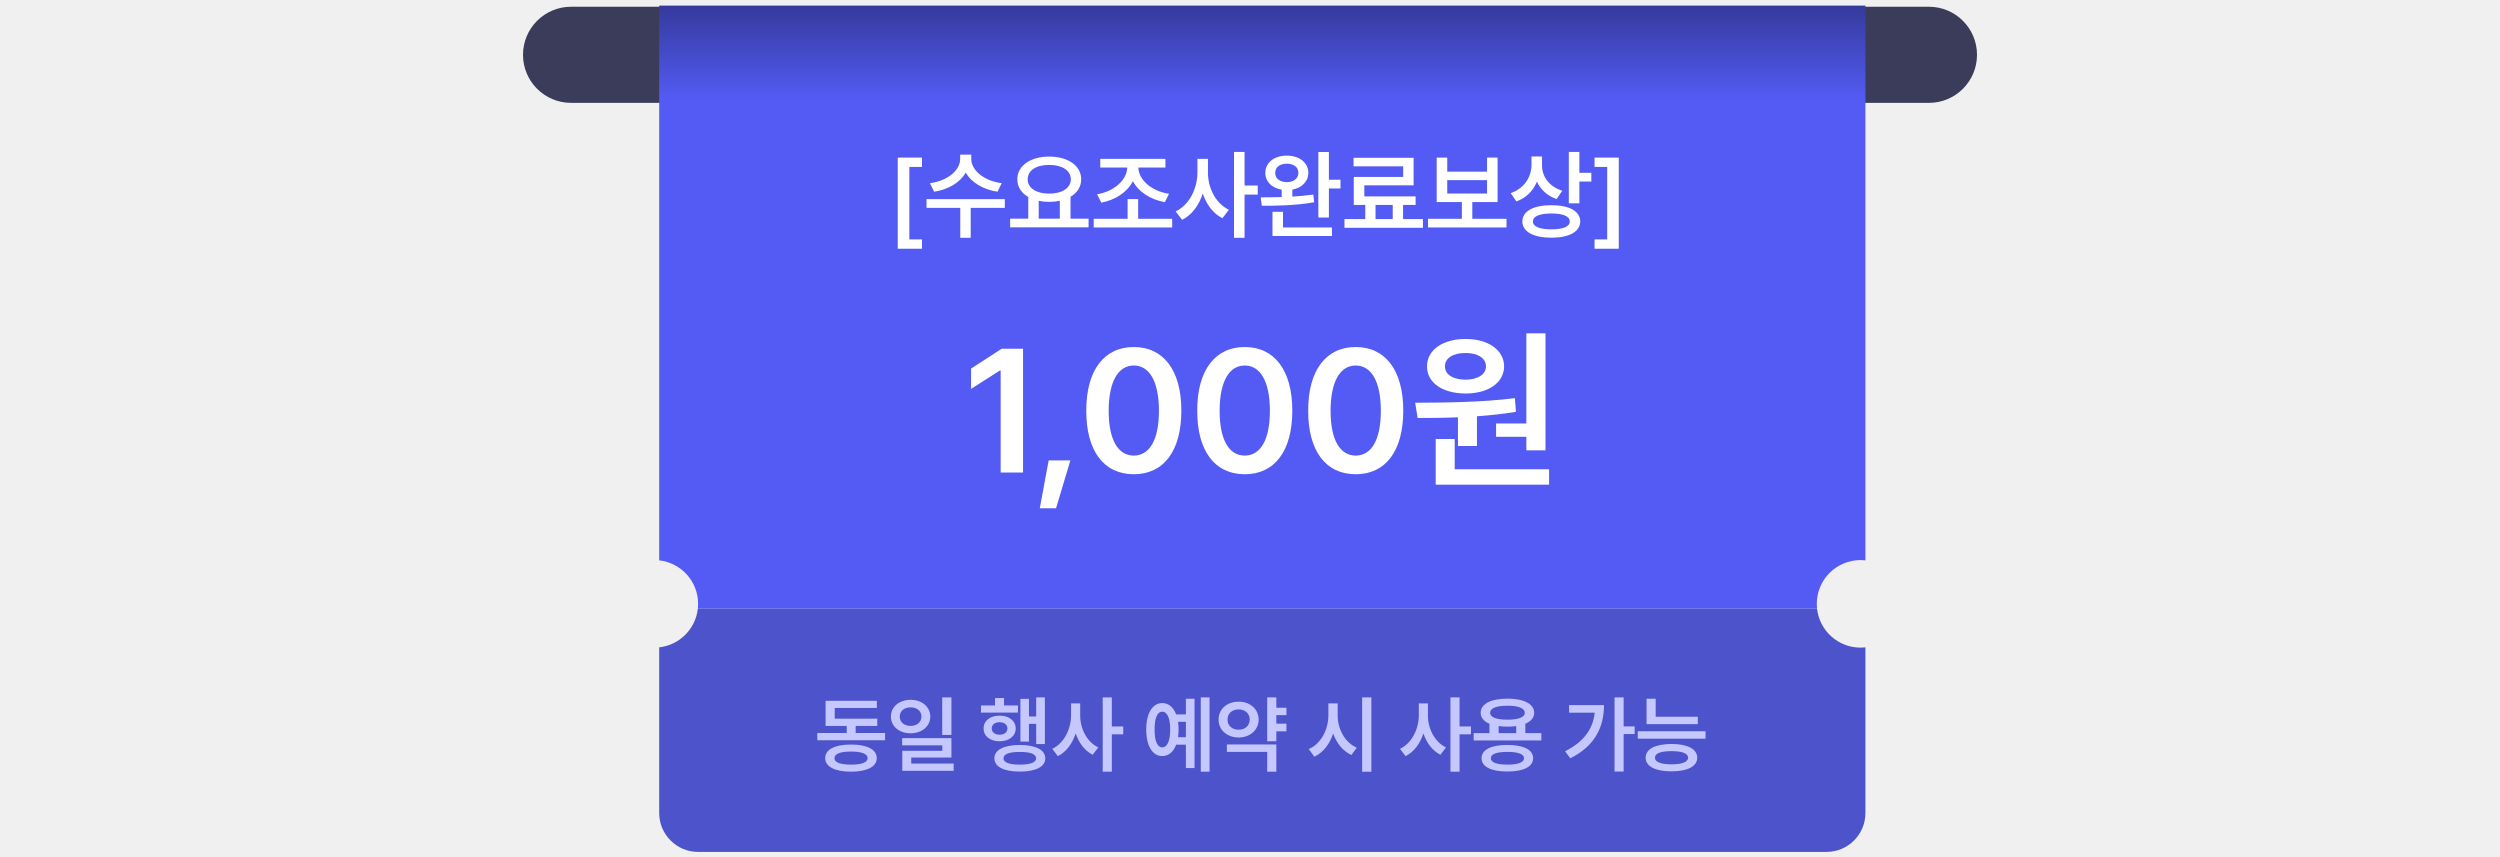
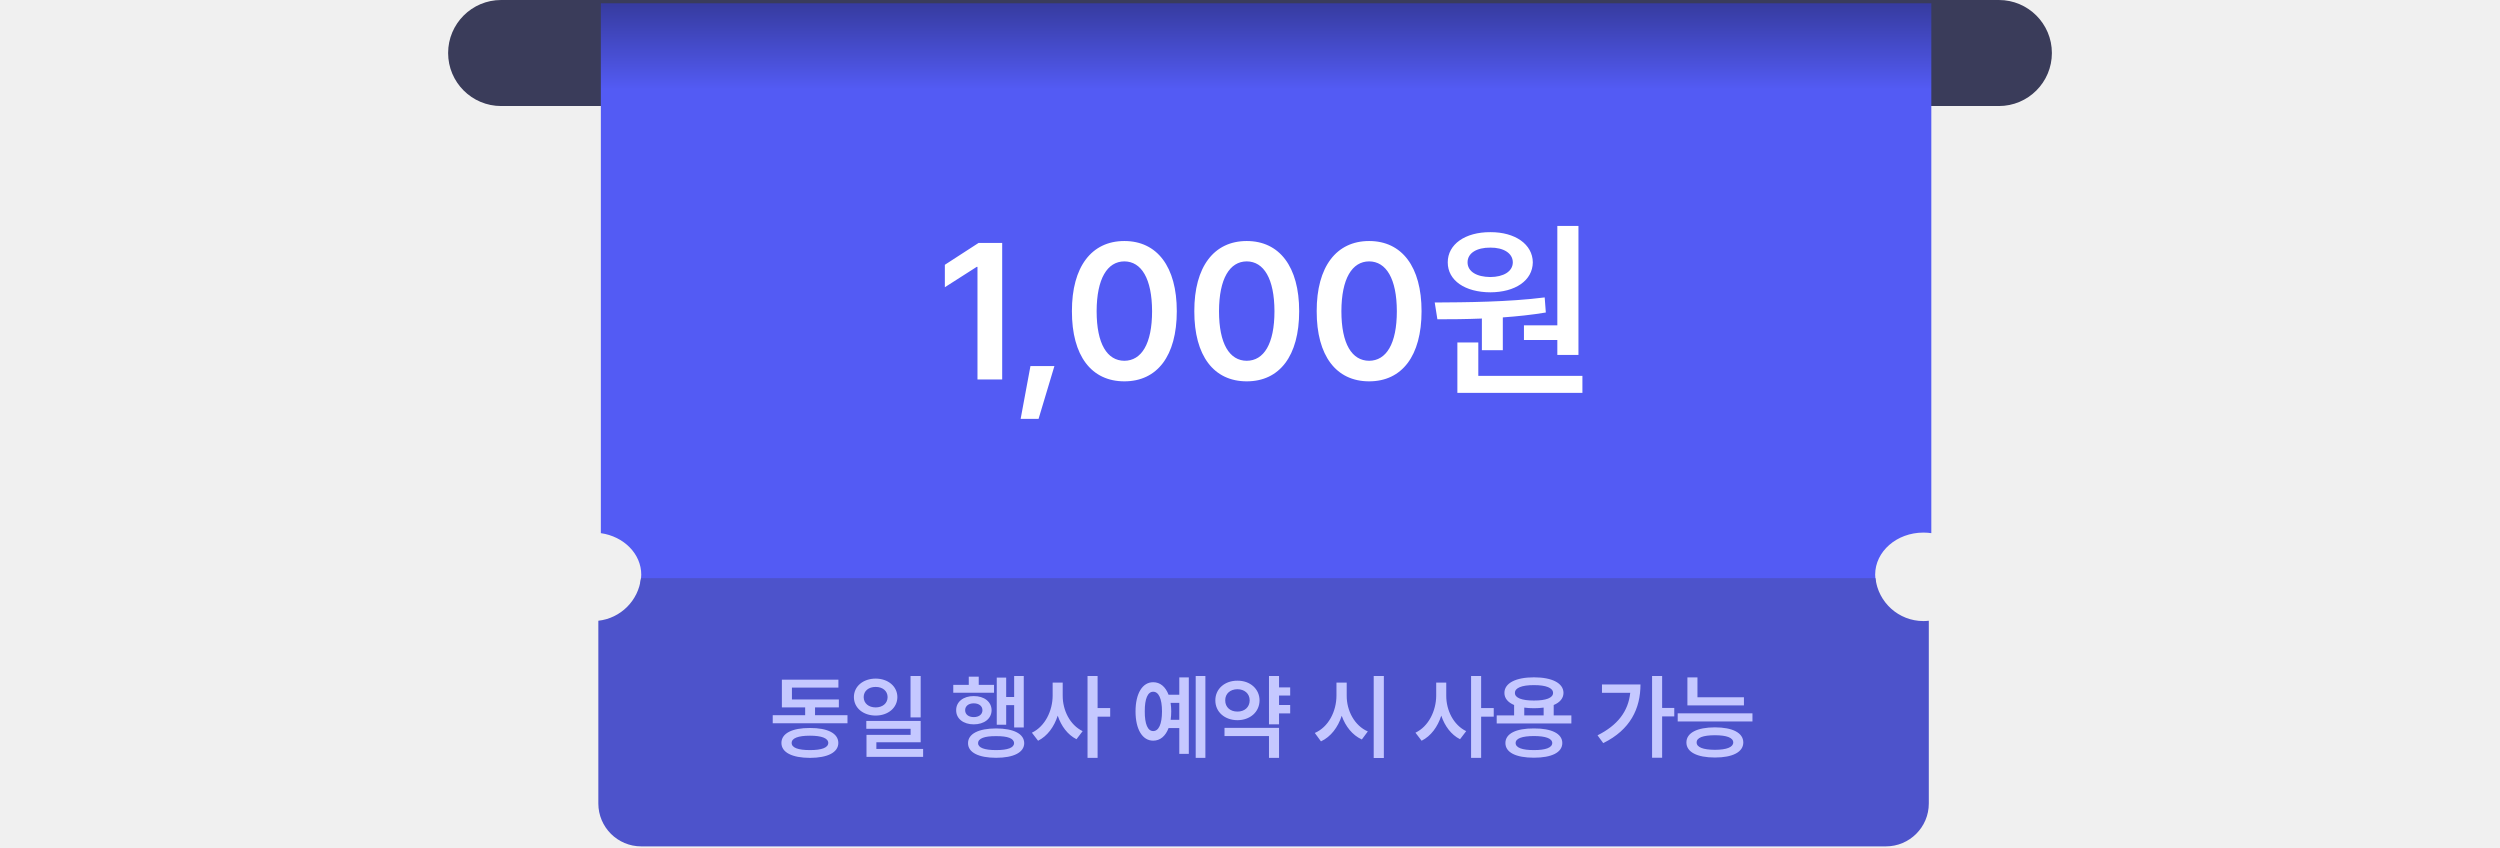
- <svg xmlns="http://www.w3.org/2000/svg" width="257" height="88" viewBox="0 0 257 88" fill="none">
-   <rect x="53.765" y="0.693" width="149.471" height="9.882" rx="4.941" fill="#3A3C5A" />
-   <path d="M191.765 57.605C191.6 57.586 191.434 57.576 191.265 57.576C188.779 57.576 186.765 59.591 186.765 62.076C186.765 62.245 186.775 62.412 186.793 62.576H71.736C71.754 62.412 71.765 62.245 71.765 62.076C71.765 59.76 70.015 57.853 67.765 57.605V0.576H191.765V57.605Z" fill="url(#paint0_linear_11328_6738)" />
-   <path d="M186.793 62.576C187.042 64.826 188.948 66.576 191.265 66.576C191.434 66.576 191.6 66.565 191.765 66.547V83.576C191.765 85.785 189.974 87.576 187.765 87.576H71.765C69.555 87.576 67.765 85.785 67.765 83.576V66.547C69.85 66.316 71.506 64.662 71.736 62.576H186.793Z" fill="#4D53CB" />
-   <path d="M90.985 75.35V76.102H84.018V75.35H87.041V74.624H84.871V72.04H90.14V72.775H85.808V73.881H90.182V74.624H87.962V75.35H90.985ZM84.829 77.934C84.829 77.039 85.829 76.537 87.489 76.541C89.135 76.537 90.127 77.039 90.132 77.934C90.127 78.821 89.135 79.323 87.489 79.328C85.829 79.323 84.829 78.821 84.829 77.934ZM85.783 77.934C85.779 78.378 86.378 78.606 87.489 78.602C88.582 78.606 89.186 78.378 89.194 77.934C89.186 77.495 88.582 77.259 87.489 77.259C86.378 77.259 85.779 77.495 85.783 77.934ZM93.61 71.939C94.767 71.943 95.628 72.657 95.636 73.662C95.628 74.671 94.767 75.38 93.61 75.384C92.445 75.38 91.583 74.671 91.583 73.662C91.583 72.657 92.445 71.943 93.61 71.939ZM92.495 73.662C92.495 74.253 92.968 74.624 93.61 74.624C94.252 74.624 94.72 74.253 94.725 73.662C94.72 73.083 94.252 72.712 93.61 72.716C92.968 72.712 92.495 73.083 92.495 73.662ZM92.74 76.617V75.882H97.807V77.875H93.677V78.492H98.035V79.235H92.757V77.183H96.869V76.617H92.74ZM96.861 75.553V71.694H97.807V75.553H96.861ZM107.414 71.694V76.49H106.519V74.413H105.776V76.237H104.898V71.846H105.776V73.653H106.519V71.694H107.414ZM100.845 73.256V72.522H102.289V71.761H103.217V72.522H104.645V73.256H100.845ZM101.115 74.886C101.106 74.092 101.799 73.564 102.753 73.569C103.724 73.564 104.408 74.092 104.417 74.886C104.408 75.68 103.724 76.203 102.753 76.203C101.799 76.203 101.106 75.68 101.115 74.886ZM101.951 74.886C101.951 75.279 102.276 75.528 102.753 75.528C103.234 75.528 103.564 75.279 103.564 74.886C103.564 74.493 103.234 74.244 102.753 74.244C102.276 74.244 101.951 74.493 101.951 74.886ZM102.221 77.96C102.217 77.082 103.205 76.588 104.839 76.583C106.469 76.588 107.452 77.082 107.457 77.96C107.452 78.821 106.469 79.319 104.839 79.319C103.205 79.319 102.217 78.821 102.221 77.96ZM103.158 77.96C103.154 78.378 103.749 78.606 104.839 78.602C105.924 78.606 106.507 78.378 106.511 77.96C106.507 77.516 105.924 77.293 104.839 77.301C103.749 77.293 103.154 77.516 103.158 77.96ZM111.044 73.526C111.036 74.89 111.72 76.267 112.902 76.837L112.328 77.588C111.5 77.17 110.905 76.364 110.58 75.393C110.246 76.431 109.622 77.293 108.748 77.732L108.173 76.98C109.402 76.397 110.103 74.937 110.107 73.526V72.31H111.044V73.526ZM113.358 79.328V71.694H114.296V74.683H115.469V75.486H114.296V79.328H113.358ZM124.342 71.694V79.328H123.439V71.694H124.342ZM117.832 74.996C117.832 73.315 118.482 72.272 119.478 72.277C120.124 72.272 120.627 72.699 120.91 73.442H121.91V71.829H122.797V78.956H121.91V76.549H120.91C120.631 77.297 120.124 77.728 119.478 77.723C118.482 77.728 117.832 76.68 117.832 74.996ZM118.693 74.996C118.685 76.191 118.976 76.832 119.478 76.828C119.985 76.832 120.297 76.191 120.297 74.996C120.297 73.805 119.985 73.159 119.478 73.163C118.976 73.159 118.685 73.805 118.693 74.996ZM121.1 74.202C121.138 74.447 121.159 74.713 121.159 74.996C121.159 75.274 121.138 75.536 121.104 75.781H121.91V74.202H121.1ZM132.245 72.758V73.518H131.207V74.396H132.245V75.181H131.207V76.203H130.269V71.694H131.207V72.758H132.245ZM125.27 73.966C125.266 72.893 126.153 72.125 127.331 72.133C128.504 72.125 129.383 72.893 129.391 73.966C129.383 75.055 128.504 75.811 127.331 75.815C126.153 75.811 125.266 75.055 125.27 73.966ZM126.123 77.293V76.533H131.207V79.328H130.269V77.293H126.123ZM126.191 73.966C126.186 74.616 126.672 75.017 127.331 75.013C127.981 75.017 128.466 74.616 128.471 73.966C128.466 73.328 127.981 72.931 127.331 72.927C126.672 72.931 126.186 73.328 126.191 73.966ZM137.513 73.526C137.504 74.928 138.243 76.33 139.48 76.862L138.923 77.614C138.045 77.208 137.403 76.402 137.048 75.405C136.698 76.478 136.039 77.356 135.114 77.791L134.54 77.005C135.811 76.457 136.554 75 136.558 73.526V72.31H137.513V73.526ZM140.029 79.336V71.694H140.975V79.336H140.029ZM146.791 73.526C146.782 74.89 147.466 76.267 148.649 76.837L148.074 77.588C147.247 77.17 146.652 76.364 146.326 75.393C145.993 76.431 145.368 77.293 144.494 77.732L143.92 76.98C145.148 76.397 145.849 74.937 145.854 73.526V72.31H146.791V73.526ZM149.105 79.328V71.694H150.042V74.683H151.216V75.486H150.042V79.328H149.105ZM158.452 75.367V76.119H151.493V75.367H153.115V74.4C152.536 74.156 152.211 73.771 152.211 73.273C152.211 72.357 153.279 71.821 154.964 71.821C156.644 71.821 157.713 72.357 157.717 73.273C157.713 73.775 157.383 74.16 156.805 74.4V75.367H158.452ZM152.304 77.943C152.304 77.065 153.296 76.575 154.964 76.583C156.606 76.575 157.603 77.065 157.607 77.943C157.603 78.829 156.606 79.311 154.964 79.311C153.296 79.311 152.304 78.829 152.304 77.943ZM153.191 73.273C153.182 73.737 153.837 73.987 154.964 73.982C156.087 73.987 156.746 73.737 156.746 73.273C156.746 72.804 156.087 72.543 154.964 72.547C153.837 72.543 153.182 72.804 153.191 73.273ZM153.258 77.943C153.254 78.374 153.854 78.606 154.964 78.602C156.058 78.606 156.661 78.374 156.67 77.943C156.661 77.516 156.058 77.297 154.964 77.293C153.854 77.297 153.254 77.516 153.258 77.943ZM154.061 75.367H155.868V74.641C155.593 74.679 155.289 74.7 154.964 74.7C154.639 74.7 154.335 74.679 154.061 74.641V75.367ZM166.911 71.694V74.675H168.042V75.46H166.911V79.311H165.974V71.694H166.911ZM160.89 77.225C162.748 76.296 163.753 75.004 163.938 73.265H161.304V72.488H164.893C164.888 74.73 163.96 76.701 161.422 77.951L160.89 77.225ZM174.535 73.678V74.438H169.266V71.829H170.203V73.678H174.535ZM168.362 75.933V75.173H175.329V75.933H168.362ZM169.173 77.892C169.173 76.993 170.174 76.486 171.833 76.482C173.48 76.486 174.472 76.993 174.476 77.892C174.472 78.787 173.48 79.294 171.833 79.294C170.174 79.294 169.173 78.787 169.173 77.892ZM170.127 77.892C170.123 78.331 170.722 78.572 171.833 78.576C172.926 78.572 173.53 78.331 173.539 77.892C173.53 77.44 172.926 77.221 171.833 77.217C170.722 77.221 170.123 77.44 170.127 77.892Z" fill="#C5C8FF" />
-   <path d="M92.29 25.568V16.203H94.78V17.16H93.481V24.611H94.78V25.568H92.29ZM99.847 16.35C99.843 17.458 101.088 18.586 102.972 18.83L102.543 19.709C101.044 19.484 99.852 18.747 99.276 17.751C98.7 18.747 97.513 19.484 96.029 19.709L95.599 18.83C97.465 18.586 98.705 17.468 98.705 16.35V15.9H99.847V16.35ZM95.248 21.369V20.471H103.295V21.369H99.789V24.445H98.715V21.369H95.248ZM111.907 22.482V23.371H103.84V22.482H105.706V20.251C105.003 19.846 104.578 19.211 104.583 18.43C104.578 17.023 105.955 16.096 107.854 16.096C109.763 16.096 111.15 17.023 111.145 18.43C111.15 19.201 110.735 19.821 110.051 20.227V22.482H111.907ZM105.647 18.43C105.642 19.333 106.536 19.909 107.854 19.904C109.168 19.909 110.081 19.333 110.081 18.43C110.081 17.512 109.168 16.95 107.854 16.955C106.536 16.95 105.642 17.512 105.647 18.43ZM106.78 22.482H108.948V20.642C108.611 20.715 108.245 20.754 107.854 20.754C107.473 20.754 107.112 20.715 106.78 20.646V22.482ZM120.499 22.492V23.381H112.433V22.492H115.919V20.461H117.003V22.492H120.499ZM112.785 19.973C114.542 19.68 115.851 18.488 115.88 17.219H113.107V16.33H119.806V17.219H117.023C117.057 18.488 118.366 19.65 120.177 19.924L119.747 20.783C118.258 20.515 117.033 19.724 116.461 18.62C115.895 19.738 114.684 20.554 113.214 20.832L112.785 19.973ZM124.18 17.736C124.17 19.314 124.961 20.905 126.328 21.564L125.664 22.434C124.707 21.95 124.019 21.018 123.643 19.895C123.257 21.096 122.534 22.092 121.524 22.6L120.86 21.73C122.28 21.057 123.091 19.367 123.096 17.736V16.33H124.18V17.736ZM126.856 24.445V15.617H127.94V19.074H129.297V20.002H127.94V24.445H126.856ZM132.284 15.998C133.573 15.998 134.491 16.716 134.501 17.775C134.491 18.654 133.832 19.314 132.851 19.494V20.207C133.588 20.163 134.325 20.1 135.009 20.002L135.097 20.793C133.261 21.12 131.21 21.159 129.716 21.154L129.599 20.285C130.233 20.285 130.976 20.28 131.757 20.256V19.499C130.746 19.328 130.072 18.669 130.077 17.775C130.072 16.716 130.99 15.998 132.284 15.998ZM130.81 24.26V21.77H131.894V23.381H136.923V24.26H130.81ZM131.093 17.775C131.083 18.356 131.581 18.718 132.284 18.723C132.992 18.718 133.471 18.356 133.476 17.775C133.471 17.18 132.992 16.828 132.284 16.828C131.581 16.828 131.083 17.18 131.093 17.775ZM135.526 22.365V15.627H136.61V18.479H137.802V19.377H136.61V22.365H135.526ZM146.277 22.521V23.42H138.211V22.521H140.349V21.066H139.168V18.186H144.246V17.102H139.148V16.223H145.32V19.055H140.252V20.188H145.525V21.066H144.236V22.521H146.277ZM141.404 22.521H143.172V21.066H141.404V22.521ZM154.87 22.492V23.381H146.803V22.492H150.28V20.773H147.692V16.203H148.776V17.648H152.868V16.203H153.952V20.773H151.354V22.492H154.87ZM148.776 19.895H152.868V18.518H148.776V19.895ZM158.521 17.023C158.521 18.132 159.239 19.182 160.601 19.611L160.015 20.461C159.063 20.139 158.379 19.494 157.994 18.674C157.613 19.611 156.9 20.349 155.884 20.705L155.298 19.855C156.719 19.362 157.432 18.186 157.437 16.926V16.086H158.521V17.023ZM156.499 22.756C156.499 21.711 157.647 21.091 159.488 21.096C161.314 21.091 162.442 21.711 162.447 22.756C162.442 23.825 161.314 24.436 159.488 24.436C157.647 24.436 156.499 23.825 156.499 22.756ZM157.583 22.756C157.583 23.303 158.277 23.576 159.488 23.576C160.694 23.576 161.372 23.303 161.372 22.756C161.372 22.238 160.694 21.945 159.488 21.945C158.277 21.945 157.583 22.238 157.583 22.756ZM161.275 20.9V15.617H162.359V17.766H163.589V18.664H162.359V20.9H161.275ZM166.41 25.568H163.92V24.611H165.219V17.16H163.92V16.203H166.41V25.568Z" fill="white" />
-   <path d="M105.169 35.85V48.576H102.867V38.082H102.796L99.826 39.98V37.889L102.972 35.85H105.169ZM110.036 47.328L108.56 52.25H106.89L107.804 47.328H110.036ZM116.556 48.752C113.488 48.752 111.66 46.379 111.669 42.213C111.66 38.065 113.506 35.674 116.556 35.674C119.606 35.674 121.442 38.065 121.442 42.213C121.442 46.388 119.614 48.752 116.556 48.752ZM113.972 42.213C113.972 45.272 114.956 46.827 116.556 46.836C118.147 46.827 119.14 45.272 119.14 42.213C119.131 39.181 118.147 37.581 116.556 37.572C114.965 37.581 113.981 39.181 113.972 42.213ZM127.962 48.752C124.894 48.752 123.066 46.379 123.075 42.213C123.066 38.065 124.912 35.674 127.962 35.674C131.012 35.674 132.849 38.065 132.849 42.213C132.849 46.388 131.02 48.752 127.962 48.752ZM125.378 42.213C125.378 45.272 126.362 46.827 127.962 46.836C129.553 46.827 130.546 45.272 130.546 42.213C130.537 39.181 129.553 37.581 127.962 37.572C126.371 37.581 125.387 39.181 125.378 42.213ZM139.368 48.752C136.301 48.752 134.472 46.379 134.481 42.213C134.472 38.065 136.318 35.674 139.368 35.674C142.418 35.674 144.255 38.065 144.255 42.213C144.255 46.388 142.427 48.752 139.368 48.752ZM136.784 42.213C136.784 45.272 137.768 46.827 139.368 46.836C140.959 46.827 141.952 45.272 141.952 42.213C141.943 39.181 140.959 37.581 139.368 37.572C137.777 37.581 136.793 39.181 136.784 42.213ZM158.878 34.268V46.291H156.909V44.902H153.797V43.531H156.909V34.268H158.878ZM145.483 41.404C148.41 41.387 152.356 41.36 155.731 40.93L155.837 42.336C154.527 42.556 153.173 42.696 151.829 42.793V45.852H149.878V42.898C148.392 42.96 146.977 42.969 145.729 42.969L145.483 41.404ZM146.696 37.66C146.696 35.981 148.313 34.839 150.669 34.848C152.98 34.839 154.606 35.981 154.624 37.66C154.606 39.365 152.98 40.446 150.669 40.455C148.313 40.446 146.696 39.365 146.696 37.66ZM147.592 49.824V45.131H149.544V48.242H159.247V49.824H147.592ZM148.542 37.66C148.542 38.522 149.394 39.023 150.669 39.031C151.881 39.023 152.752 38.522 152.76 37.66C152.752 36.799 151.881 36.28 150.669 36.289C149.394 36.28 148.542 36.799 148.542 37.66Z" fill="white" />
+ <svg xmlns="http://www.w3.org/2000/svg" width="233" height="79" viewBox="0 0 233 79" fill="none">
+   <rect x="41.765" width="149.471" height="9.882" rx="4.941" fill="#3A3C5A" />
+   <path d="M179.999 49.69C179.76 49.655 179.515 49.637 179.265 49.637C176.779 49.637 174.765 51.394 174.765 53.56C174.765 53.836 174.798 54.105 174.86 54.365H59.669C59.731 54.105 59.765 53.836 59.765 53.56C59.765 51.612 58.135 49.995 55.999 49.69V0.307H179.999V49.69Z" fill="url(#paint0_linear_13599_25562)" />
+   <path d="M174.793 53.883C175.042 56.133 176.948 57.883 179.265 57.883C179.434 57.883 179.6 57.872 179.765 57.853V74.883C179.765 77.092 177.974 78.883 175.765 78.883H59.765C57.556 78.883 55.765 77.092 55.765 74.883V57.853C57.85 57.623 59.506 55.968 59.736 53.883H174.793Z" fill="#4D53CB" />
+   <path d="M78.985 66.657V67.409H72.018V66.657H75.041V65.931H72.871V63.347H78.14V64.082H73.808V65.188H78.182V65.931H75.962V66.657H78.985ZM72.829 69.241C72.829 68.346 73.829 67.844 75.489 67.848C77.135 67.844 78.128 68.346 78.132 69.241C78.128 70.128 77.135 70.63 75.489 70.634C73.829 70.63 72.829 70.128 72.829 69.241ZM73.783 69.241C73.779 69.684 74.378 69.912 75.489 69.908C76.582 69.912 77.186 69.684 77.195 69.241C77.186 68.802 76.582 68.566 75.489 68.566C74.378 68.566 73.779 68.802 73.783 69.241ZM81.61 63.245C82.767 63.25 83.628 63.963 83.636 64.968C83.628 65.977 82.767 66.687 81.61 66.691C80.445 66.687 79.583 65.977 79.583 64.968C79.583 63.963 80.445 63.25 81.61 63.245ZM80.495 64.968C80.495 65.559 80.968 65.931 81.61 65.931C82.252 65.931 82.72 65.559 82.725 64.968C82.72 64.39 82.252 64.018 81.61 64.022C80.968 64.018 80.495 64.39 80.495 64.968ZM80.74 67.924V67.189H85.807V69.182H81.677V69.798H86.035V70.541H80.757V68.49H84.869V67.924H80.74ZM84.861 66.86V63.001H85.807V66.86H84.861ZM95.414 63.001V67.797H94.519V65.72H93.776V67.544H92.898V63.153H93.776V64.96H94.519V63.001H95.414ZM88.845 64.563V63.828H90.289V63.068H91.218V63.828H92.645V64.563H88.845ZM89.115 66.193C89.106 65.399 89.799 64.871 90.753 64.875C91.724 64.871 92.408 65.399 92.417 66.193C92.408 66.986 91.724 67.51 90.753 67.51C89.799 67.51 89.106 66.986 89.115 66.193ZM89.951 66.193C89.951 66.585 90.276 66.834 90.753 66.834C91.234 66.834 91.564 66.585 91.564 66.193C91.564 65.8 91.234 65.551 90.753 65.551C90.276 65.551 89.951 65.8 89.951 66.193ZM90.221 69.266C90.217 68.388 91.205 67.894 92.839 67.89C94.469 67.894 95.452 68.388 95.457 69.266C95.452 70.128 94.469 70.626 92.839 70.626C91.205 70.626 90.217 70.128 90.221 69.266ZM91.158 69.266C91.154 69.684 91.749 69.912 92.839 69.908C93.924 69.912 94.507 69.684 94.511 69.266C94.507 68.823 93.924 68.599 92.839 68.608C91.749 68.599 91.154 68.823 91.158 69.266ZM99.044 64.833C99.036 66.197 99.72 67.573 100.902 68.143L100.328 68.895C99.501 68.477 98.905 67.67 98.58 66.699C98.246 67.738 97.622 68.599 96.748 69.038L96.173 68.287C97.402 67.704 98.103 66.243 98.107 64.833V63.617H99.044V64.833ZM101.358 70.634V63.001H102.296V65.99H103.469V66.792H102.296V70.634H101.358ZM112.342 63.001V70.634H111.439V63.001H112.342ZM105.832 66.302C105.832 64.622 106.482 63.579 107.478 63.583C108.124 63.579 108.627 64.005 108.91 64.749H109.91V63.136H110.797V70.263H109.91V67.856H108.91C108.631 68.603 108.124 69.034 107.478 69.03C106.482 69.034 105.832 67.987 105.832 66.302ZM106.693 66.302C106.685 67.497 106.976 68.139 107.478 68.135C107.985 68.139 108.298 67.497 108.298 66.302C108.298 65.112 107.985 64.466 107.478 64.47C106.976 64.466 106.685 65.112 106.693 66.302ZM109.1 65.509C109.138 65.754 109.159 66.019 109.159 66.302C109.159 66.581 109.138 66.843 109.104 67.088H109.91V65.509H109.1ZM120.245 64.065V64.825H119.207V65.703H120.245V66.488H119.207V67.51H118.269V63.001H119.207V64.065H120.245ZM113.27 65.272C113.266 64.2 114.153 63.431 115.331 63.44C116.504 63.431 117.383 64.2 117.391 65.272C117.383 66.362 116.504 67.117 115.331 67.121C114.153 67.117 113.266 66.362 113.27 65.272ZM114.123 68.599V67.839H119.207V70.634H118.269V68.599H114.123ZM114.191 65.272C114.186 65.922 114.672 66.323 115.331 66.319C115.981 66.323 116.466 65.922 116.471 65.272C116.466 64.635 115.981 64.238 115.331 64.234C114.672 64.238 114.186 64.635 114.191 65.272ZM125.513 64.833C125.504 66.235 126.243 67.637 127.48 68.169L126.923 68.92C126.045 68.515 125.403 67.708 125.048 66.712C124.698 67.784 124.039 68.663 123.114 69.097L122.54 68.312C123.811 67.763 124.554 66.307 124.558 64.833V63.617H125.513V64.833ZM128.029 70.643V63.001H128.975V70.643H128.029ZM134.791 64.833C134.783 66.197 135.467 67.573 136.649 68.143L136.075 68.895C135.247 68.477 134.652 67.67 134.327 66.699C133.993 67.738 133.368 68.599 132.494 69.038L131.92 68.287C133.149 67.704 133.849 66.243 133.854 64.833V63.617H134.791V64.833ZM137.105 70.634V63.001H138.042V65.99H139.216V66.792H138.042V70.634H137.105ZM146.452 66.674V67.425H139.493V66.674H141.115V65.707C140.536 65.462 140.211 65.078 140.211 64.58C140.211 63.663 141.279 63.127 142.964 63.127C144.645 63.127 145.713 63.663 145.717 64.58C145.713 65.082 145.383 65.466 144.805 65.707V66.674H146.452ZM140.304 69.249C140.304 68.371 141.296 67.882 142.964 67.89C144.607 67.882 145.603 68.371 145.607 69.249C145.603 70.136 144.607 70.618 142.964 70.618C141.296 70.618 140.304 70.136 140.304 69.249ZM141.191 64.58C141.182 65.044 141.837 65.293 142.964 65.289C144.087 65.293 144.746 65.044 144.746 64.58C144.746 64.111 144.087 63.849 142.964 63.853C141.837 63.849 141.182 64.111 141.191 64.58ZM141.258 69.249C141.254 69.68 141.854 69.912 142.964 69.908C144.058 69.912 144.661 69.68 144.67 69.249C144.661 68.823 144.058 68.603 142.964 68.599C141.854 68.603 141.254 68.823 141.258 69.249ZM142.061 66.674H143.868V65.948C143.593 65.986 143.289 66.007 142.964 66.007C142.639 66.007 142.335 65.986 142.061 65.948V66.674ZM154.911 63.001V65.981H156.042V66.767H154.911V70.618H153.974V63.001H154.911ZM148.89 68.532C150.748 67.603 151.753 66.311 151.938 64.571H149.304V63.794H152.893C152.888 66.036 151.96 68.008 149.422 69.258L148.89 68.532ZM162.535 64.985V65.745H157.266V63.136H158.203V64.985H162.535ZM156.362 67.24V66.48H163.329V67.24H156.362ZM157.173 69.199C157.173 68.299 158.174 67.793 159.833 67.789C161.48 67.793 162.472 68.299 162.476 69.199C162.472 70.094 161.48 70.601 159.833 70.601C158.174 70.601 157.173 70.094 157.173 69.199ZM158.127 69.199C158.123 69.638 158.723 69.879 159.833 69.883C160.927 69.879 161.53 69.638 161.539 69.199C161.53 68.747 160.927 68.528 159.833 68.523C158.723 68.528 158.123 68.747 158.127 69.199Z" fill="#C5C8FF" />
+   <path d="M93.404 22.639V35.365H91.101V24.871H91.031L88.06 26.77V24.678L91.207 22.639H93.404ZM98.271 34.117L96.794 39.039H95.124L96.038 34.117H98.271ZM104.79 35.541C101.723 35.541 99.895 33.168 99.903 29.002C99.895 24.854 101.74 22.463 104.79 22.463C107.84 22.463 109.677 24.854 109.677 29.002C109.677 33.177 107.849 35.541 104.79 35.541ZM102.206 29.002C102.206 32.06 103.191 33.616 104.79 33.625C106.381 33.616 107.374 32.06 107.374 29.002C107.365 25.97 106.381 24.37 104.79 24.361C103.199 24.37 102.215 25.97 102.206 29.002ZM116.196 35.541C113.129 35.541 111.301 33.168 111.31 29.002C111.301 24.854 113.146 22.463 116.196 22.463C119.246 22.463 121.083 24.854 121.083 29.002C121.083 33.177 119.255 35.541 116.196 35.541ZM113.612 29.002C113.612 32.06 114.597 33.616 116.196 33.625C117.787 33.616 118.78 32.06 118.78 29.002C118.771 25.97 117.787 24.37 116.196 24.361C114.605 24.37 113.621 25.97 113.612 29.002ZM127.602 35.541C124.535 35.541 122.707 33.168 122.716 29.002C122.707 24.854 124.553 22.463 127.602 22.463C130.652 22.463 132.489 24.854 132.489 29.002C132.489 33.177 130.661 35.541 127.602 35.541ZM125.018 29.002C125.018 32.06 126.003 33.616 127.602 33.625C129.193 33.616 130.186 32.06 130.186 29.002C130.178 25.97 129.193 24.37 127.602 24.361C126.012 24.37 125.027 25.97 125.018 29.002ZM147.112 21.057V33.08H145.143V31.691H142.032V30.32H145.143V21.057H147.112ZM133.717 28.193C136.644 28.176 140.59 28.149 143.965 27.719L144.071 29.125C142.761 29.345 141.408 29.485 140.063 29.582V32.641H138.112V29.688C136.627 29.749 135.212 29.758 133.964 29.758L133.717 28.193ZM134.93 24.449C134.93 22.77 136.548 21.628 138.903 21.637C141.215 21.628 142.84 22.77 142.858 24.449C142.84 26.154 141.215 27.235 138.903 27.244C136.548 27.235 134.93 26.154 134.93 24.449ZM135.827 36.613V31.92H137.778V35.031H147.481V36.613H135.827ZM136.776 24.449C136.776 25.311 137.629 25.811 138.903 25.82C140.116 25.811 140.986 25.311 140.995 24.449C140.986 23.588 140.116 23.069 138.903 23.078C137.629 23.069 136.776 23.588 136.776 24.449Z" fill="white" />
  <defs>
-     <linearGradient id="paint0_linear_11328_6738" x1="129.765" y1="0.576" x2="129.765" y2="62.576" gradientUnits="userSpaceOnUse">
+     <linearGradient id="paint0_linear_13599_25562" x1="117.765" y1="-0.011" x2="117.765" y2="54.048" gradientUnits="userSpaceOnUse">
      <stop stop-color="#353A9C" />
      <stop offset="0.155" stop-color="#535BF4" />
    </linearGradient>
  </defs>
</svg>
